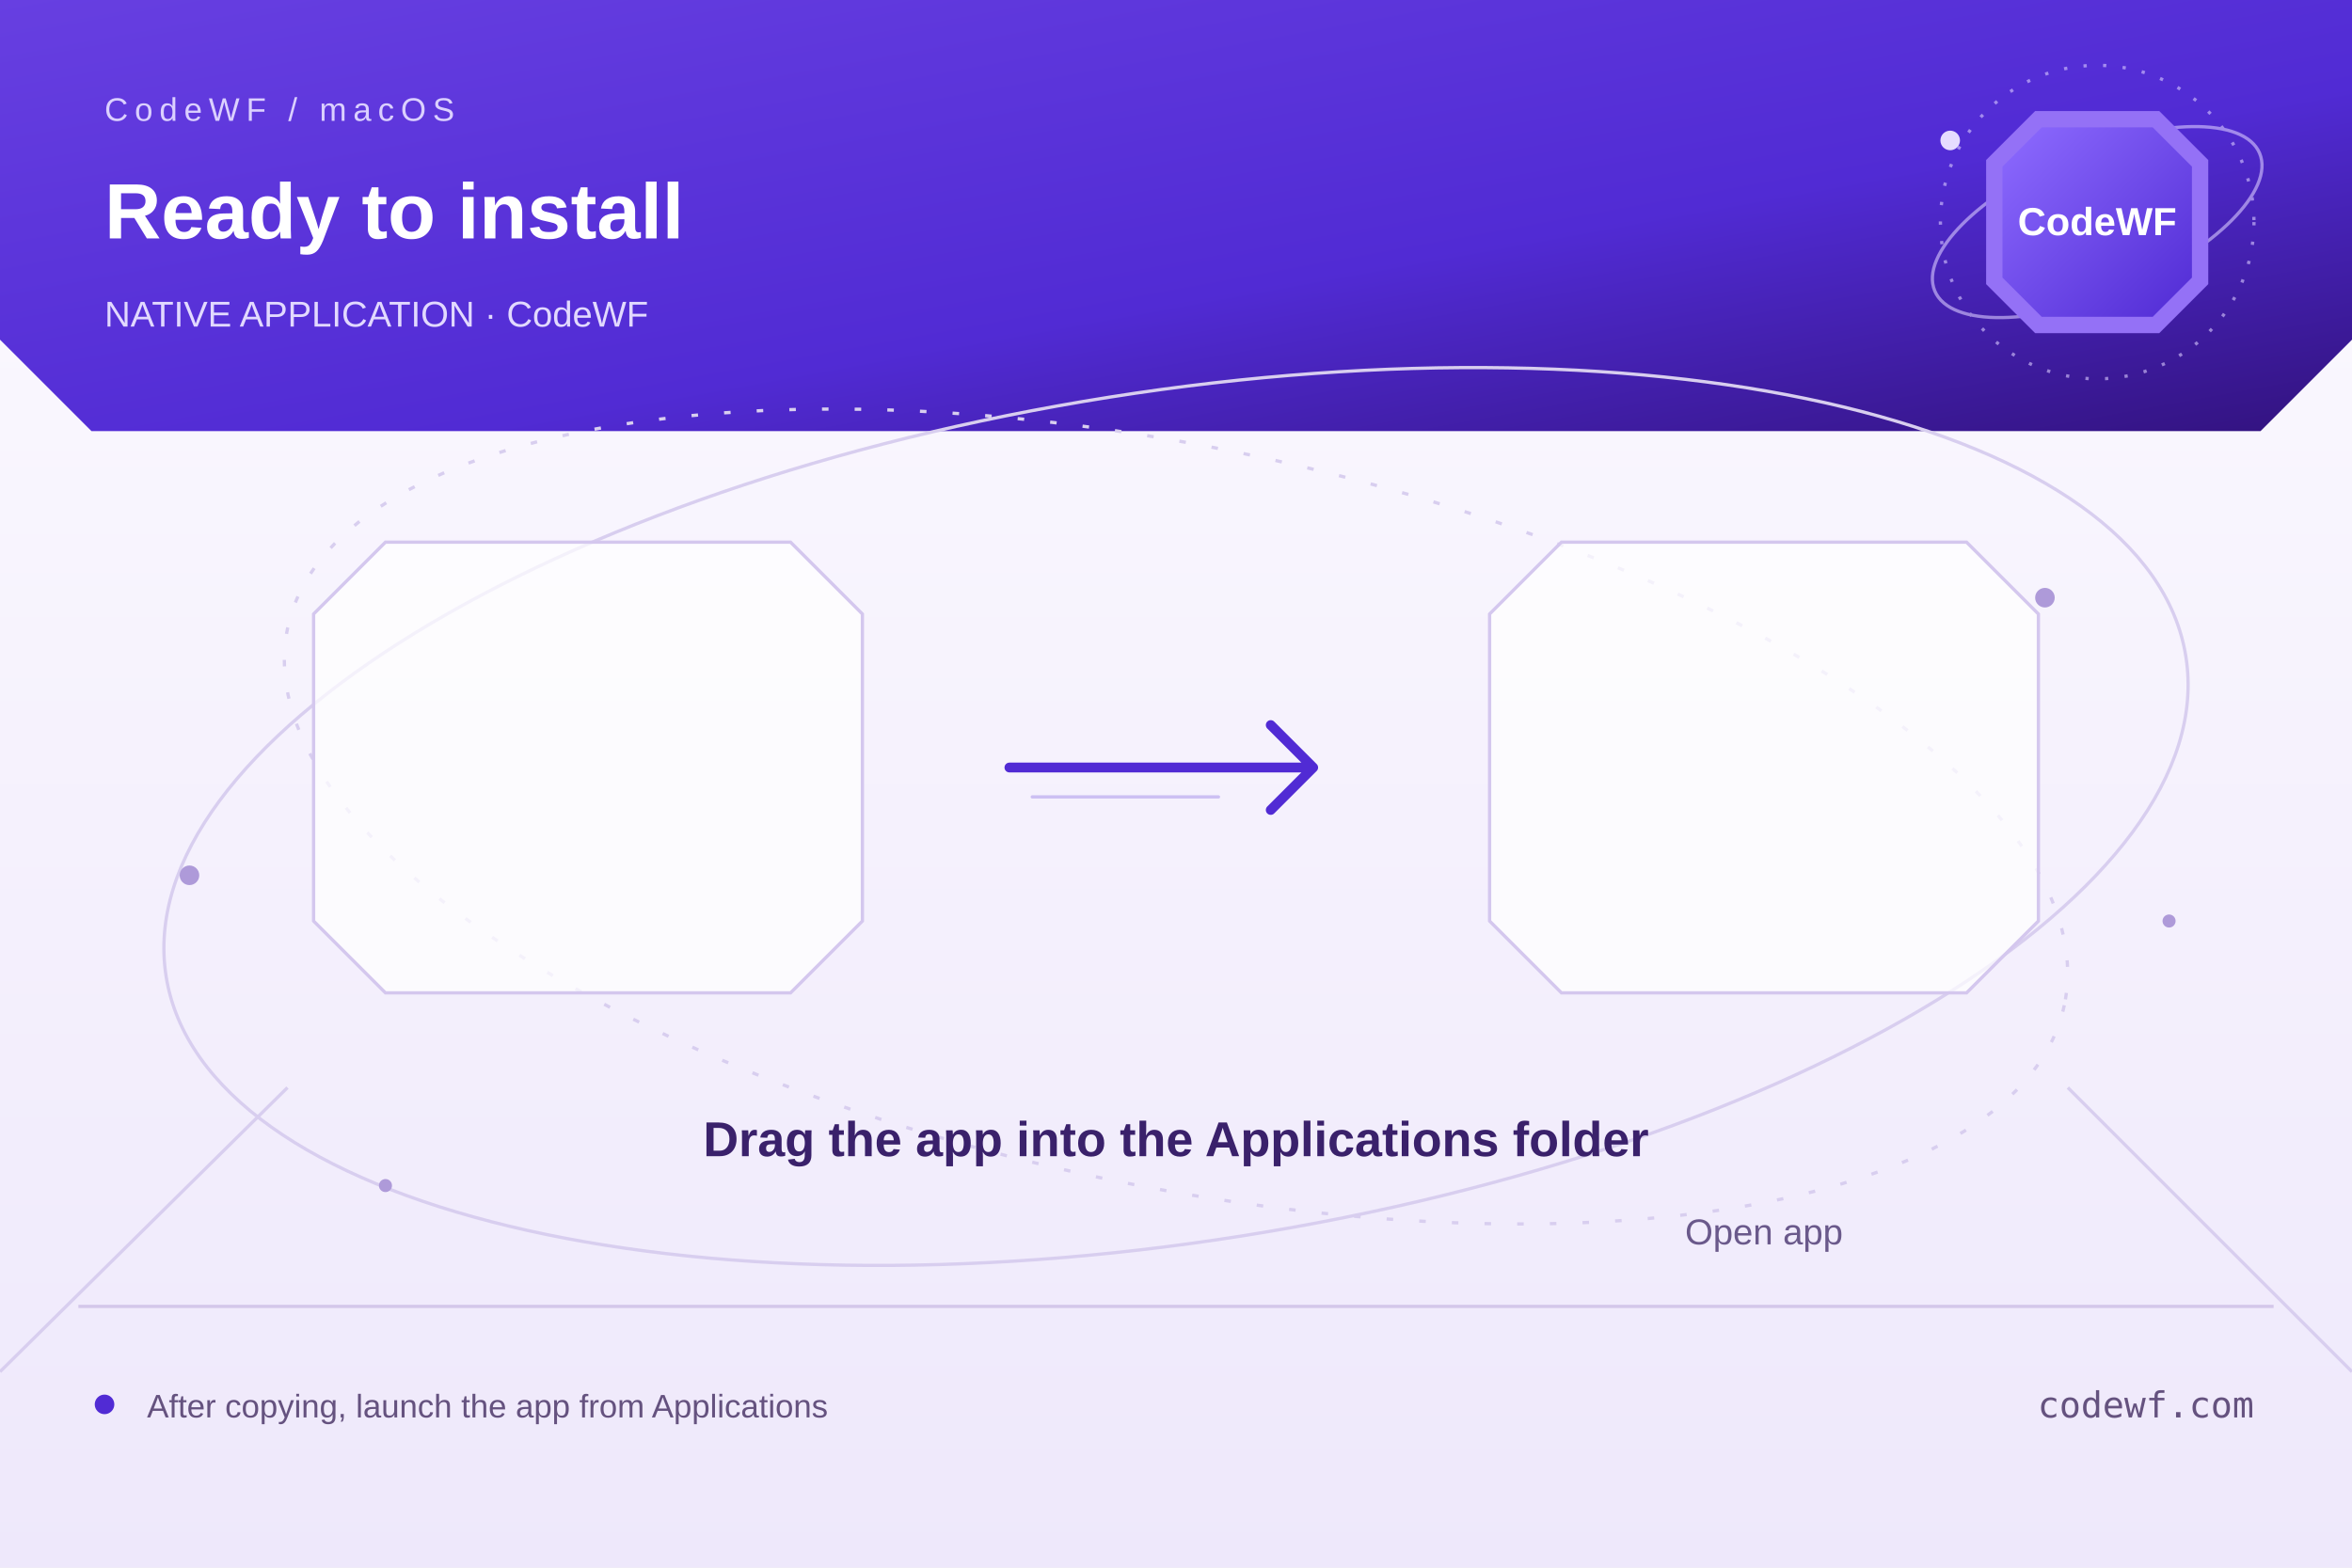
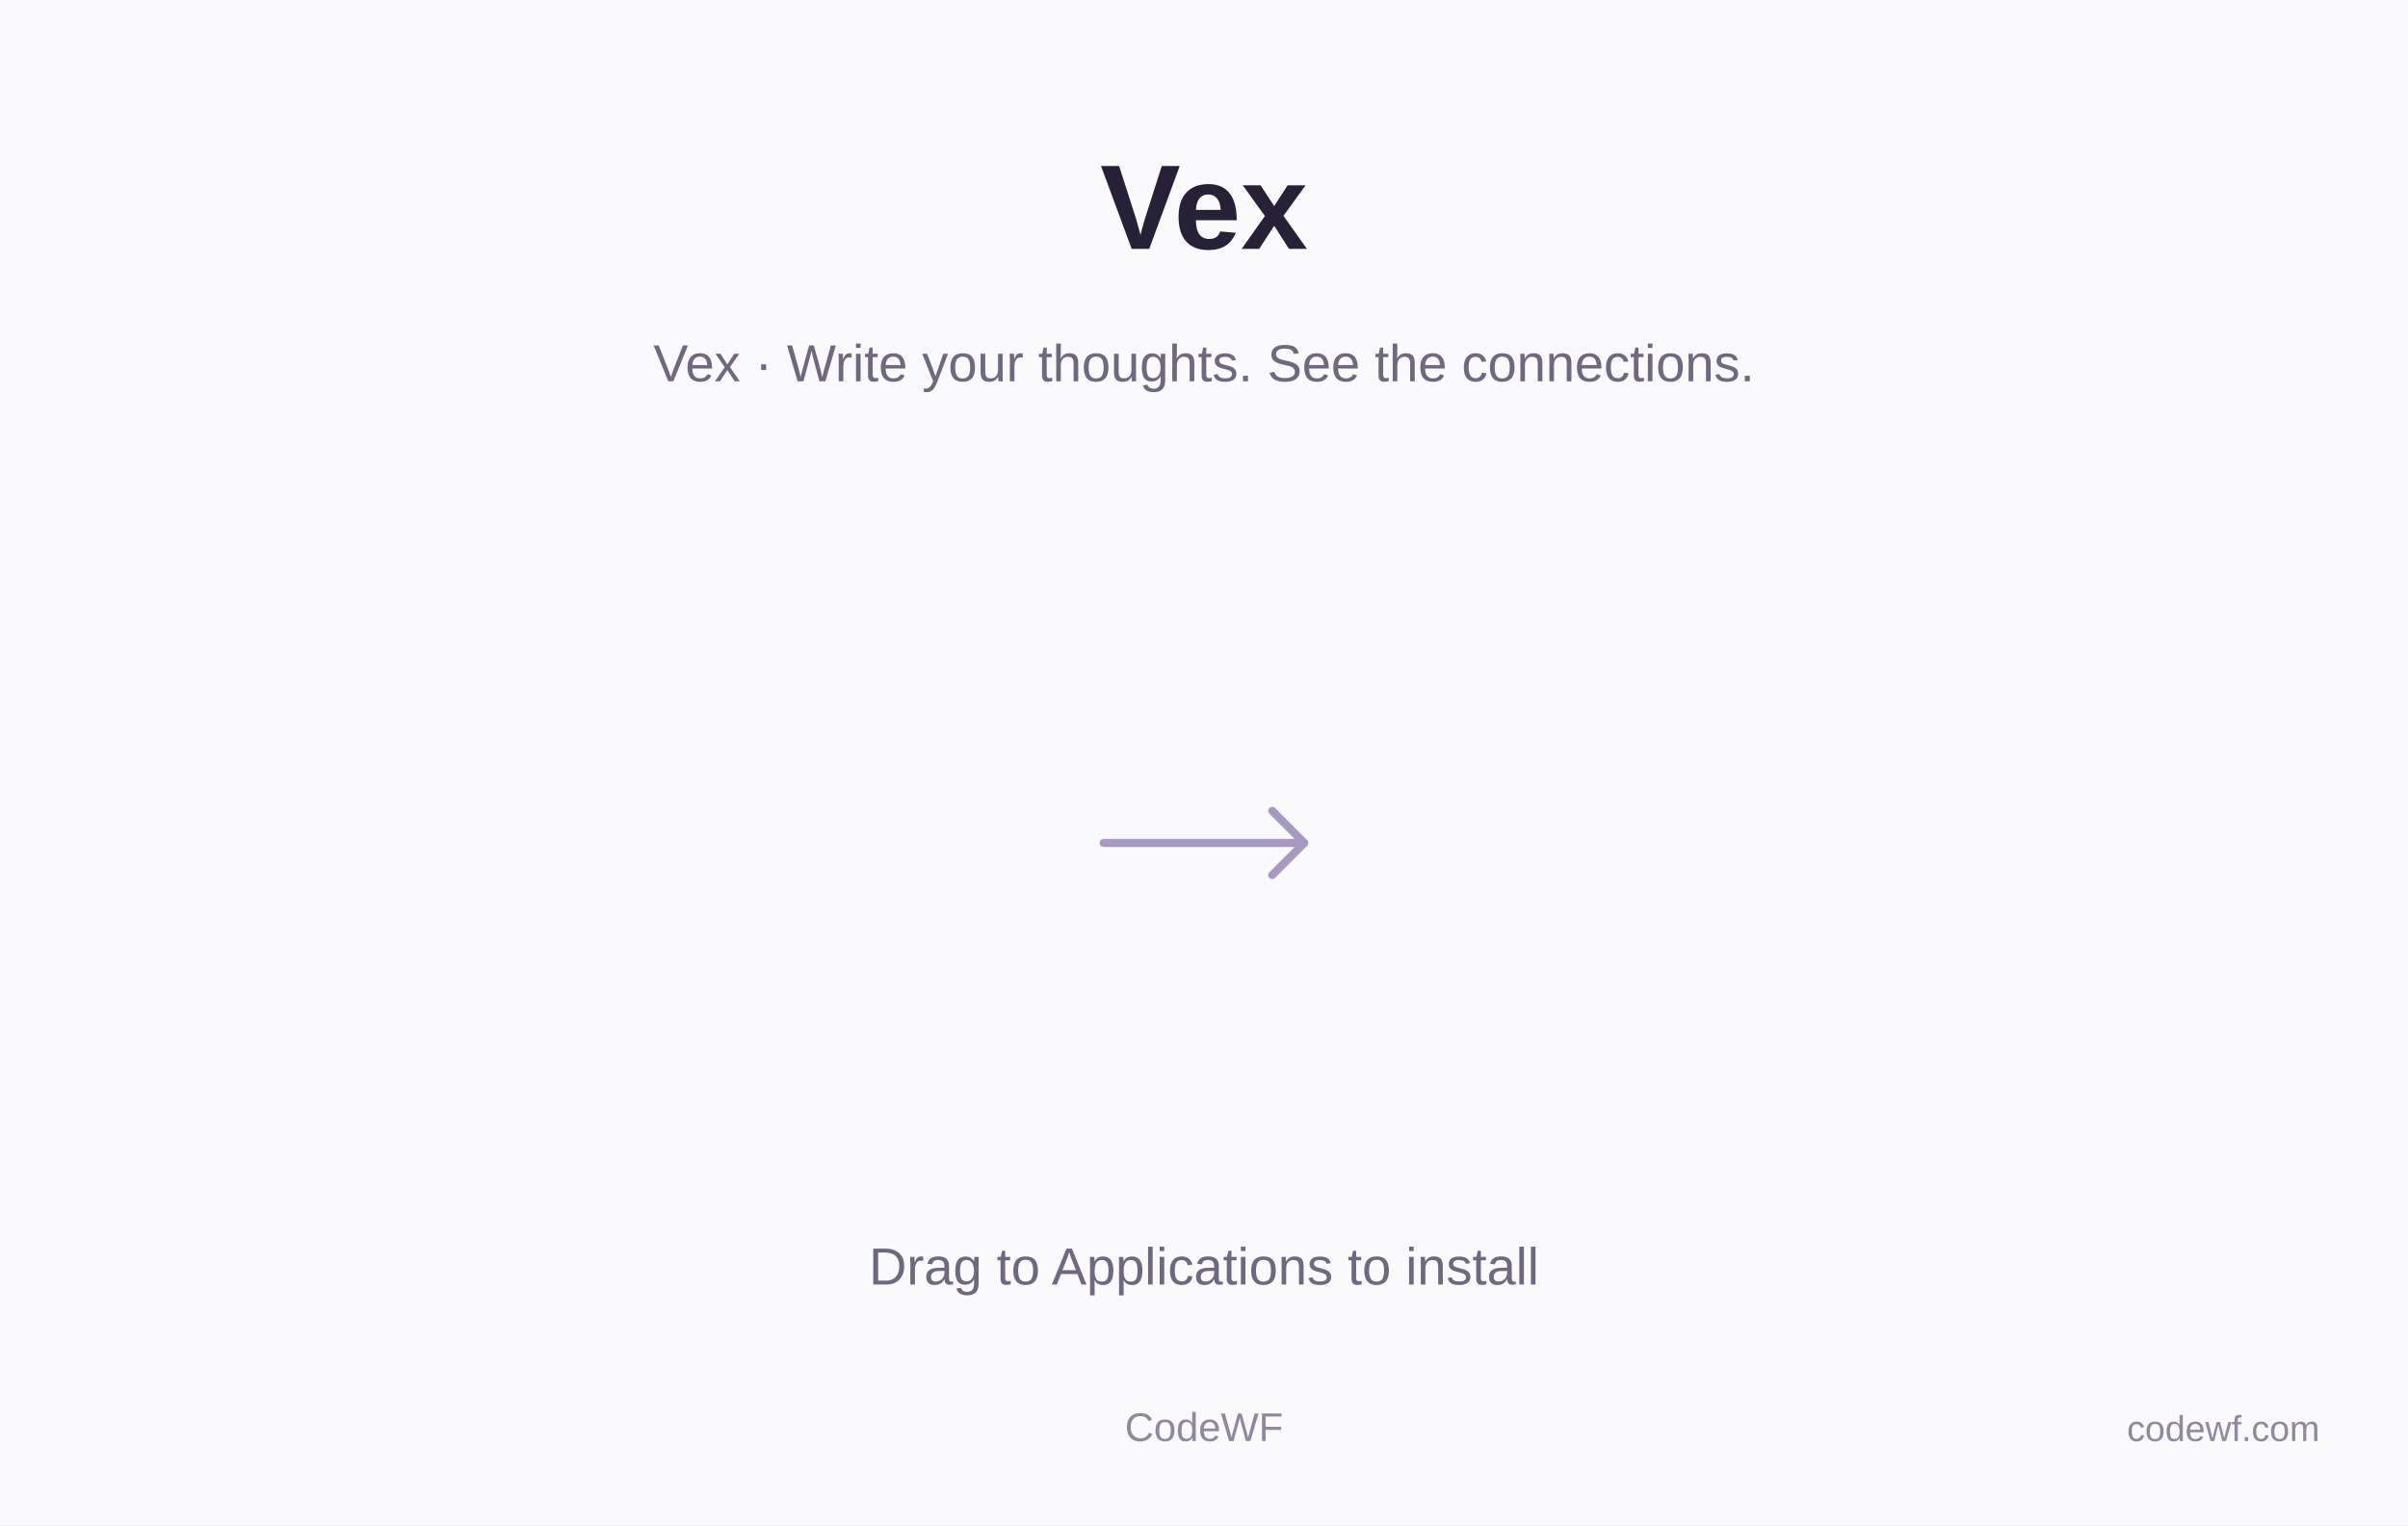
- <svg xmlns="http://www.w3.org/2000/svg" width="720" height="480" viewBox="0 0 720 480">
-   <defs>
-     <linearGradient id="purple" x2="1" y2="1">
-       <stop stop-color="#673FE1" />
-       <stop offset=".6" stop-color="#512BD4" />
-       <stop offset="1" stop-color="#32127E" />
-     </linearGradient>
-     <linearGradient id="surface" x2="0" y2="1">
-       <stop stop-color="#FDFBFF" />
-       <stop offset="1" stop-color="#EEE8FB" />
-     </linearGradient>
-     <linearGradient id="core" x2="1" y2="1">
-       <stop stop-color="#8D6BFF" />
-       <stop offset="1" stop-color="#512BD4" />
-     </linearGradient>
-   </defs>
-   <rect width="720" height="480" fill="url(#surface)" />
-   <path d="M0 0H720V104L692 132H28L0 104Z" fill="url(#purple)" />
-   <g fill="none" stroke="#D8CEEF">
-     <ellipse cx="360" cy="250" rx="313" ry="130" transform="rotate(-9 360 250)" />
-     <ellipse cx="360" cy="250" rx="278" ry="113" transform="rotate(12 360 250)" stroke-dasharray="2 8" />
-     <path d="M0 420L88 333M720 420L633 333" />
+ <svg xmlns="http://www.w3.org/2000/svg" width="600" height="380" viewBox="0 0 600 380">
+   <rect width="600" height="380" fill="#FAF9FC" />
+   <g font-family="Segoe UI,Microsoft YaHei,Arial,sans-serif" text-anchor="middle">
+     <text x="300" y="62" fill="#262137" font-size="30" font-weight="600">Vex</text>
+     <text x="300" y="95" fill="#706780" font-size="13">Vex · Write your thoughts. See the connections.</text>
+     <text x="300" y="320" fill="#706780" font-size="13">Drag to Applications to install</text>
+     <text x="300" y="359" fill="#91889F" font-size="10">CodeWF</text>
  </g>
-   <g fill="#AE9AD9">
-     <circle cx="58" cy="268" r="3" />
-     <circle cx="626" cy="183" r="3" />
-     <circle cx="664" cy="282" r="2" />
-     <circle cx="118" cy="363" r="2" />
+   <g fill="none" stroke="#A899C4" stroke-width="2" stroke-linecap="round" stroke-linejoin="round">
+     <path d="M275 210H325M317 202L325 210L317 218" />
  </g>
-   <g font-family="Segoe UI,Arial,Microsoft YaHei,sans-serif">
-     <text x="32" y="37" fill="#DBD0FF" font-size="10" letter-spacing="2">CodeWF / macOS</text>
-     <text x="32" y="73" fill="white" font-size="24" font-weight="600">Ready to install</text>
-     <text x="32" y="100" fill="#E2D9FF" font-size="11">NATIVE APPLICATION · CodeWF</text>
-   </g>
-   <g transform="translate(642 68)">
-     <g fill="none" stroke="#D8C9FF" opacity=".6">
-       <ellipse rx="54" ry="22" transform="rotate(-23)" />
-       <circle r="48" stroke-dasharray="1 5" />
-     </g>
-     <path d="M-19-34H19L34-19V19L19 34H-19L-34 19V-19Z" fill="#9471F6" />
-     <path d="M-17-29H17L29-17V17L17 29H-17L-29 17V-17Z" fill="url(#core)" />
-     <text x="0" y="4" fill="white" text-anchor="middle" font-size="12" font-weight="700" font-family="Segoe UI,Arial,sans-serif">CodeWF</text>
-     <circle cx="-45" cy="-25" r="3" fill="#E6DCFF" />
-   </g>
-   <g fill="#FFFFFF" fill-opacity=".72" stroke="#D4C7EE">
-     <path d="M118 166H242L264 188V282L242 304H118L96 282V188Z" />
-     <path d="M478 166H602L624 188V282L602 304H478L456 282V188Z" />
-   </g>
-   <g fill="none" stroke="#512BD4" stroke-width="3" stroke-linecap="round" stroke-linejoin="round">
-     <path d="M309 235H402M389 222L402 235L389 248" />
-     <path d="M316 244H373" stroke-width="1" opacity=".25" />
-   </g>
-   <g font-family="Segoe UI,Arial,Microsoft YaHei,sans-serif" text-anchor="middle">
-     <text x="360" y="354" fill="#3A216B" font-size="15" font-weight="600">Drag the app into the Applications folder</text>
-     <text x="540" y="381" fill="#6A598B" font-size="11">Open app</text>
-   </g>
-   <path d="M24 400H696" stroke="#D4C7EA" />
-   <circle cx="32" cy="430" r="3" fill="#512BD4" />
-   <text x="45" y="434" fill="#65527F" font-size="10" font-family="Segoe UI,Arial,Microsoft YaHei,sans-serif">After copying, launch the app from Applications</text>
-   <text x="690" y="434" fill="#65527F" font-size="11" text-anchor="end" font-family="Consolas,monospace">codewf.com</text>
+   <text x="578" y="359" text-anchor="end" fill="#91889F" font-size="9" font-family="Segoe UI,Arial,sans-serif">codewf.com</text>
</svg>
